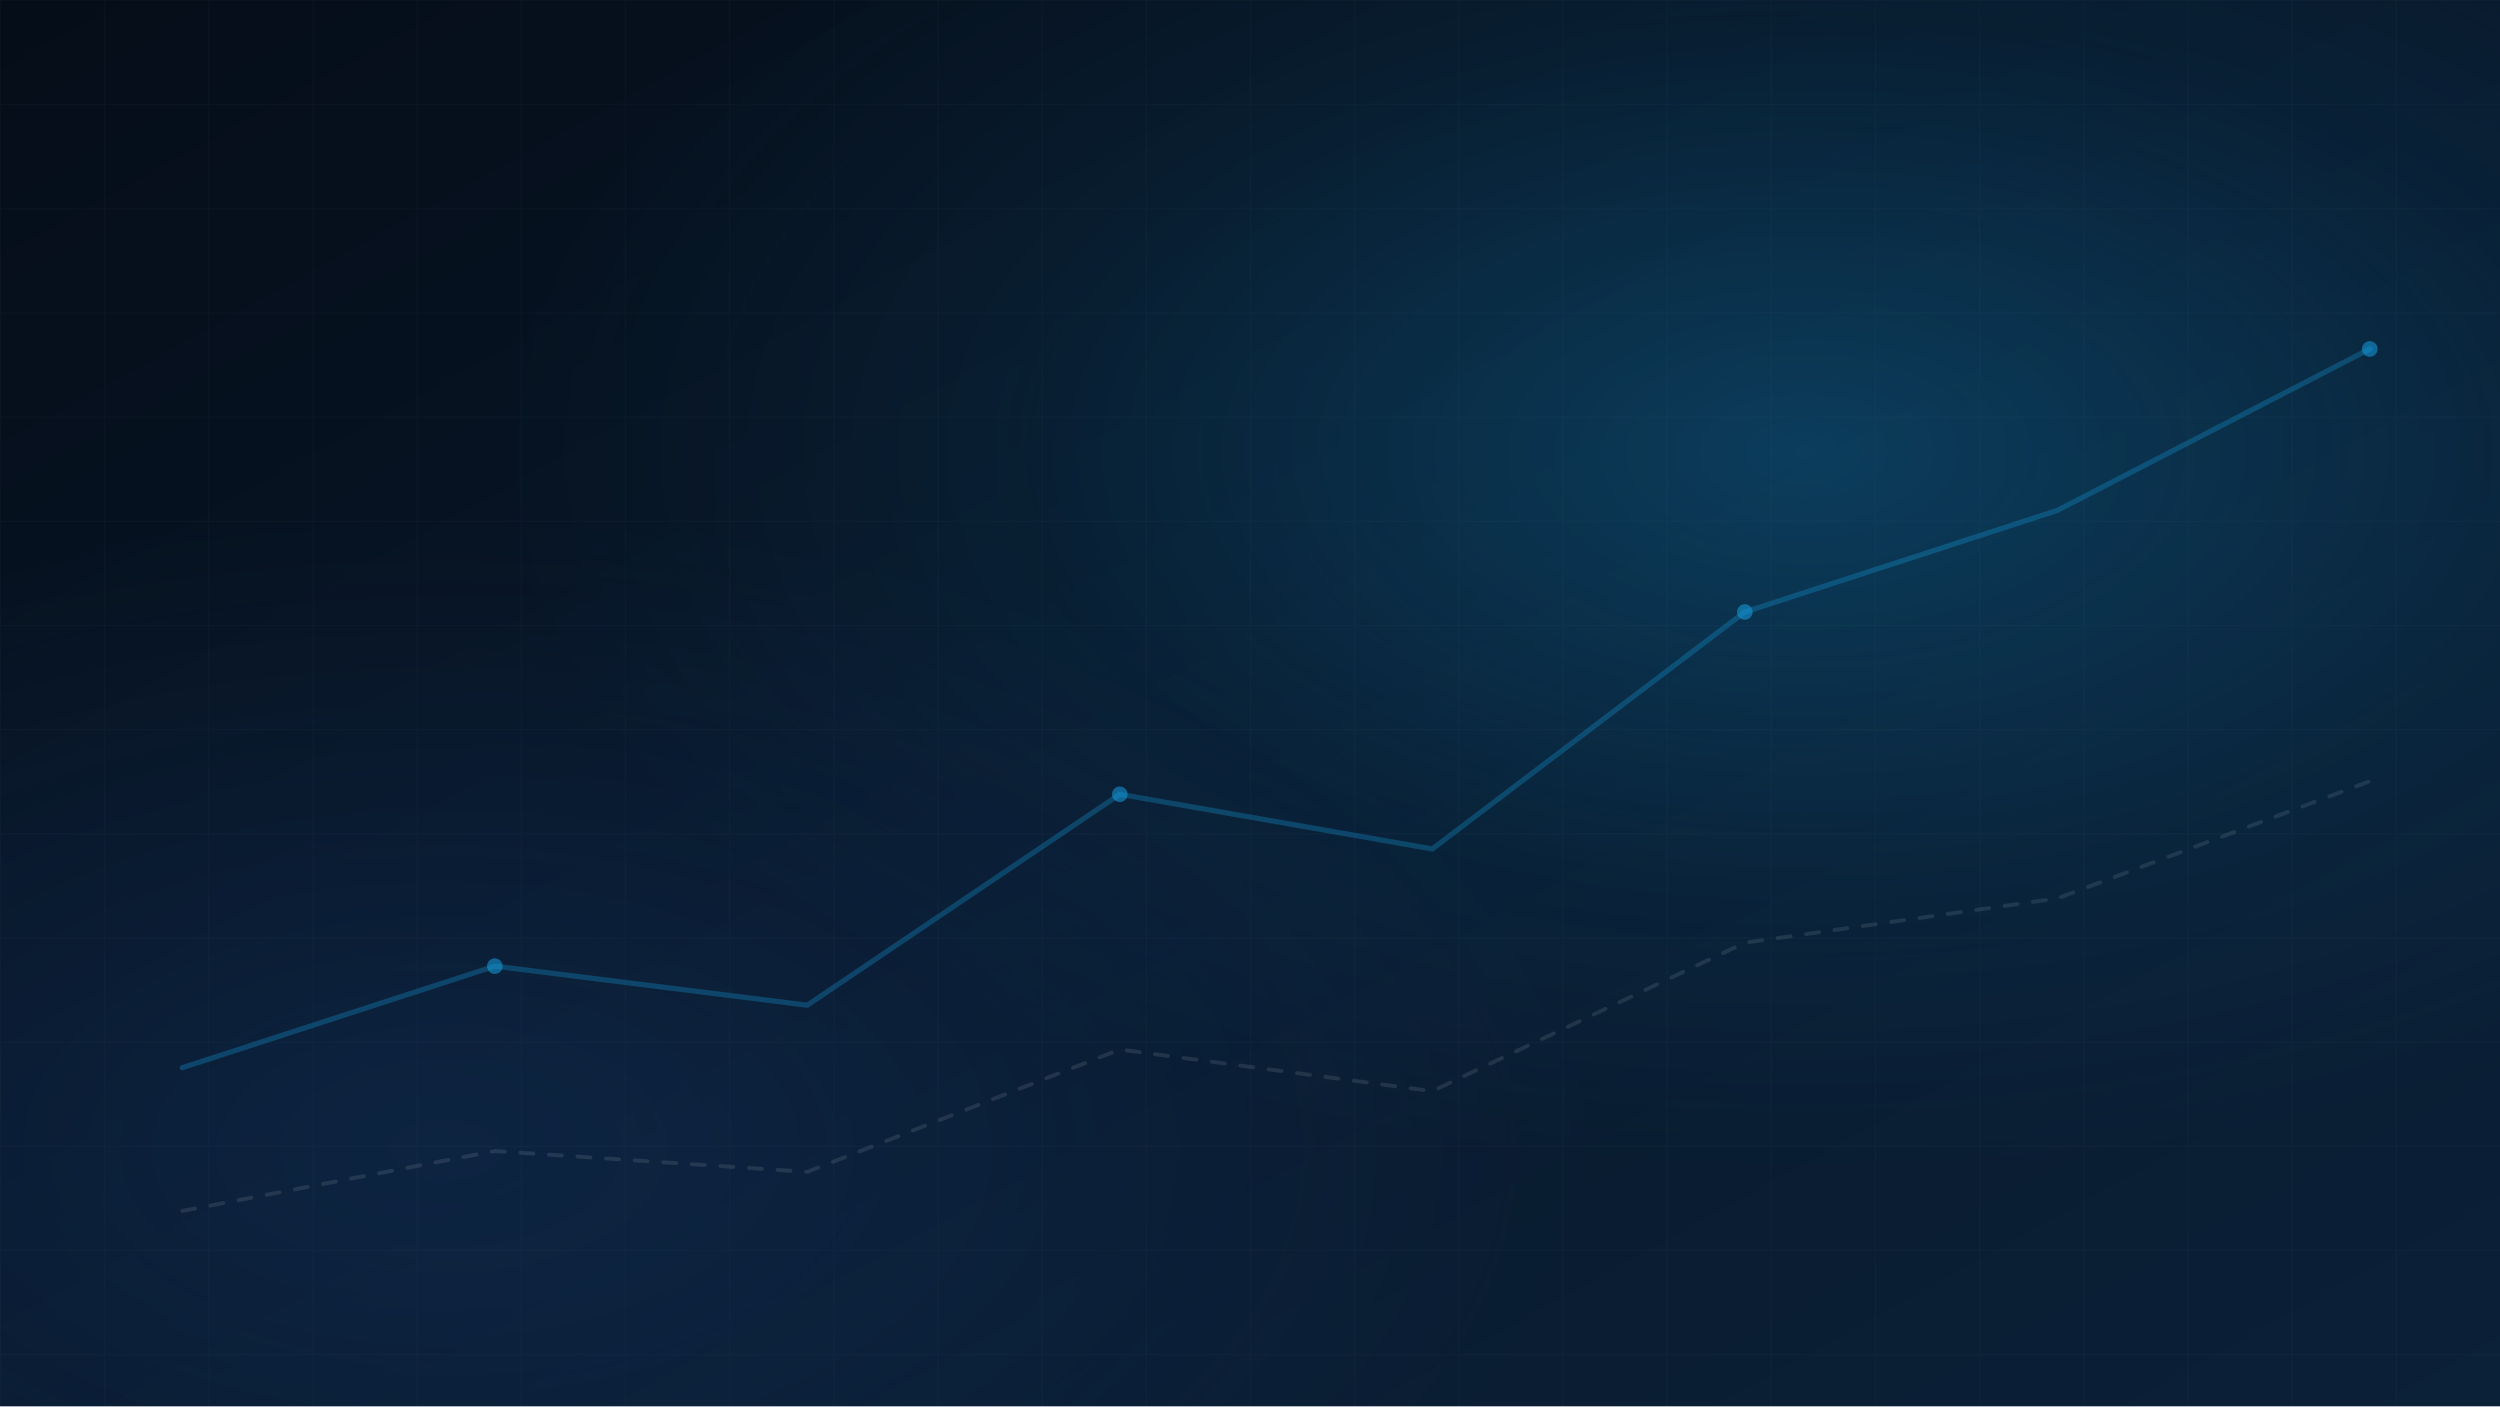
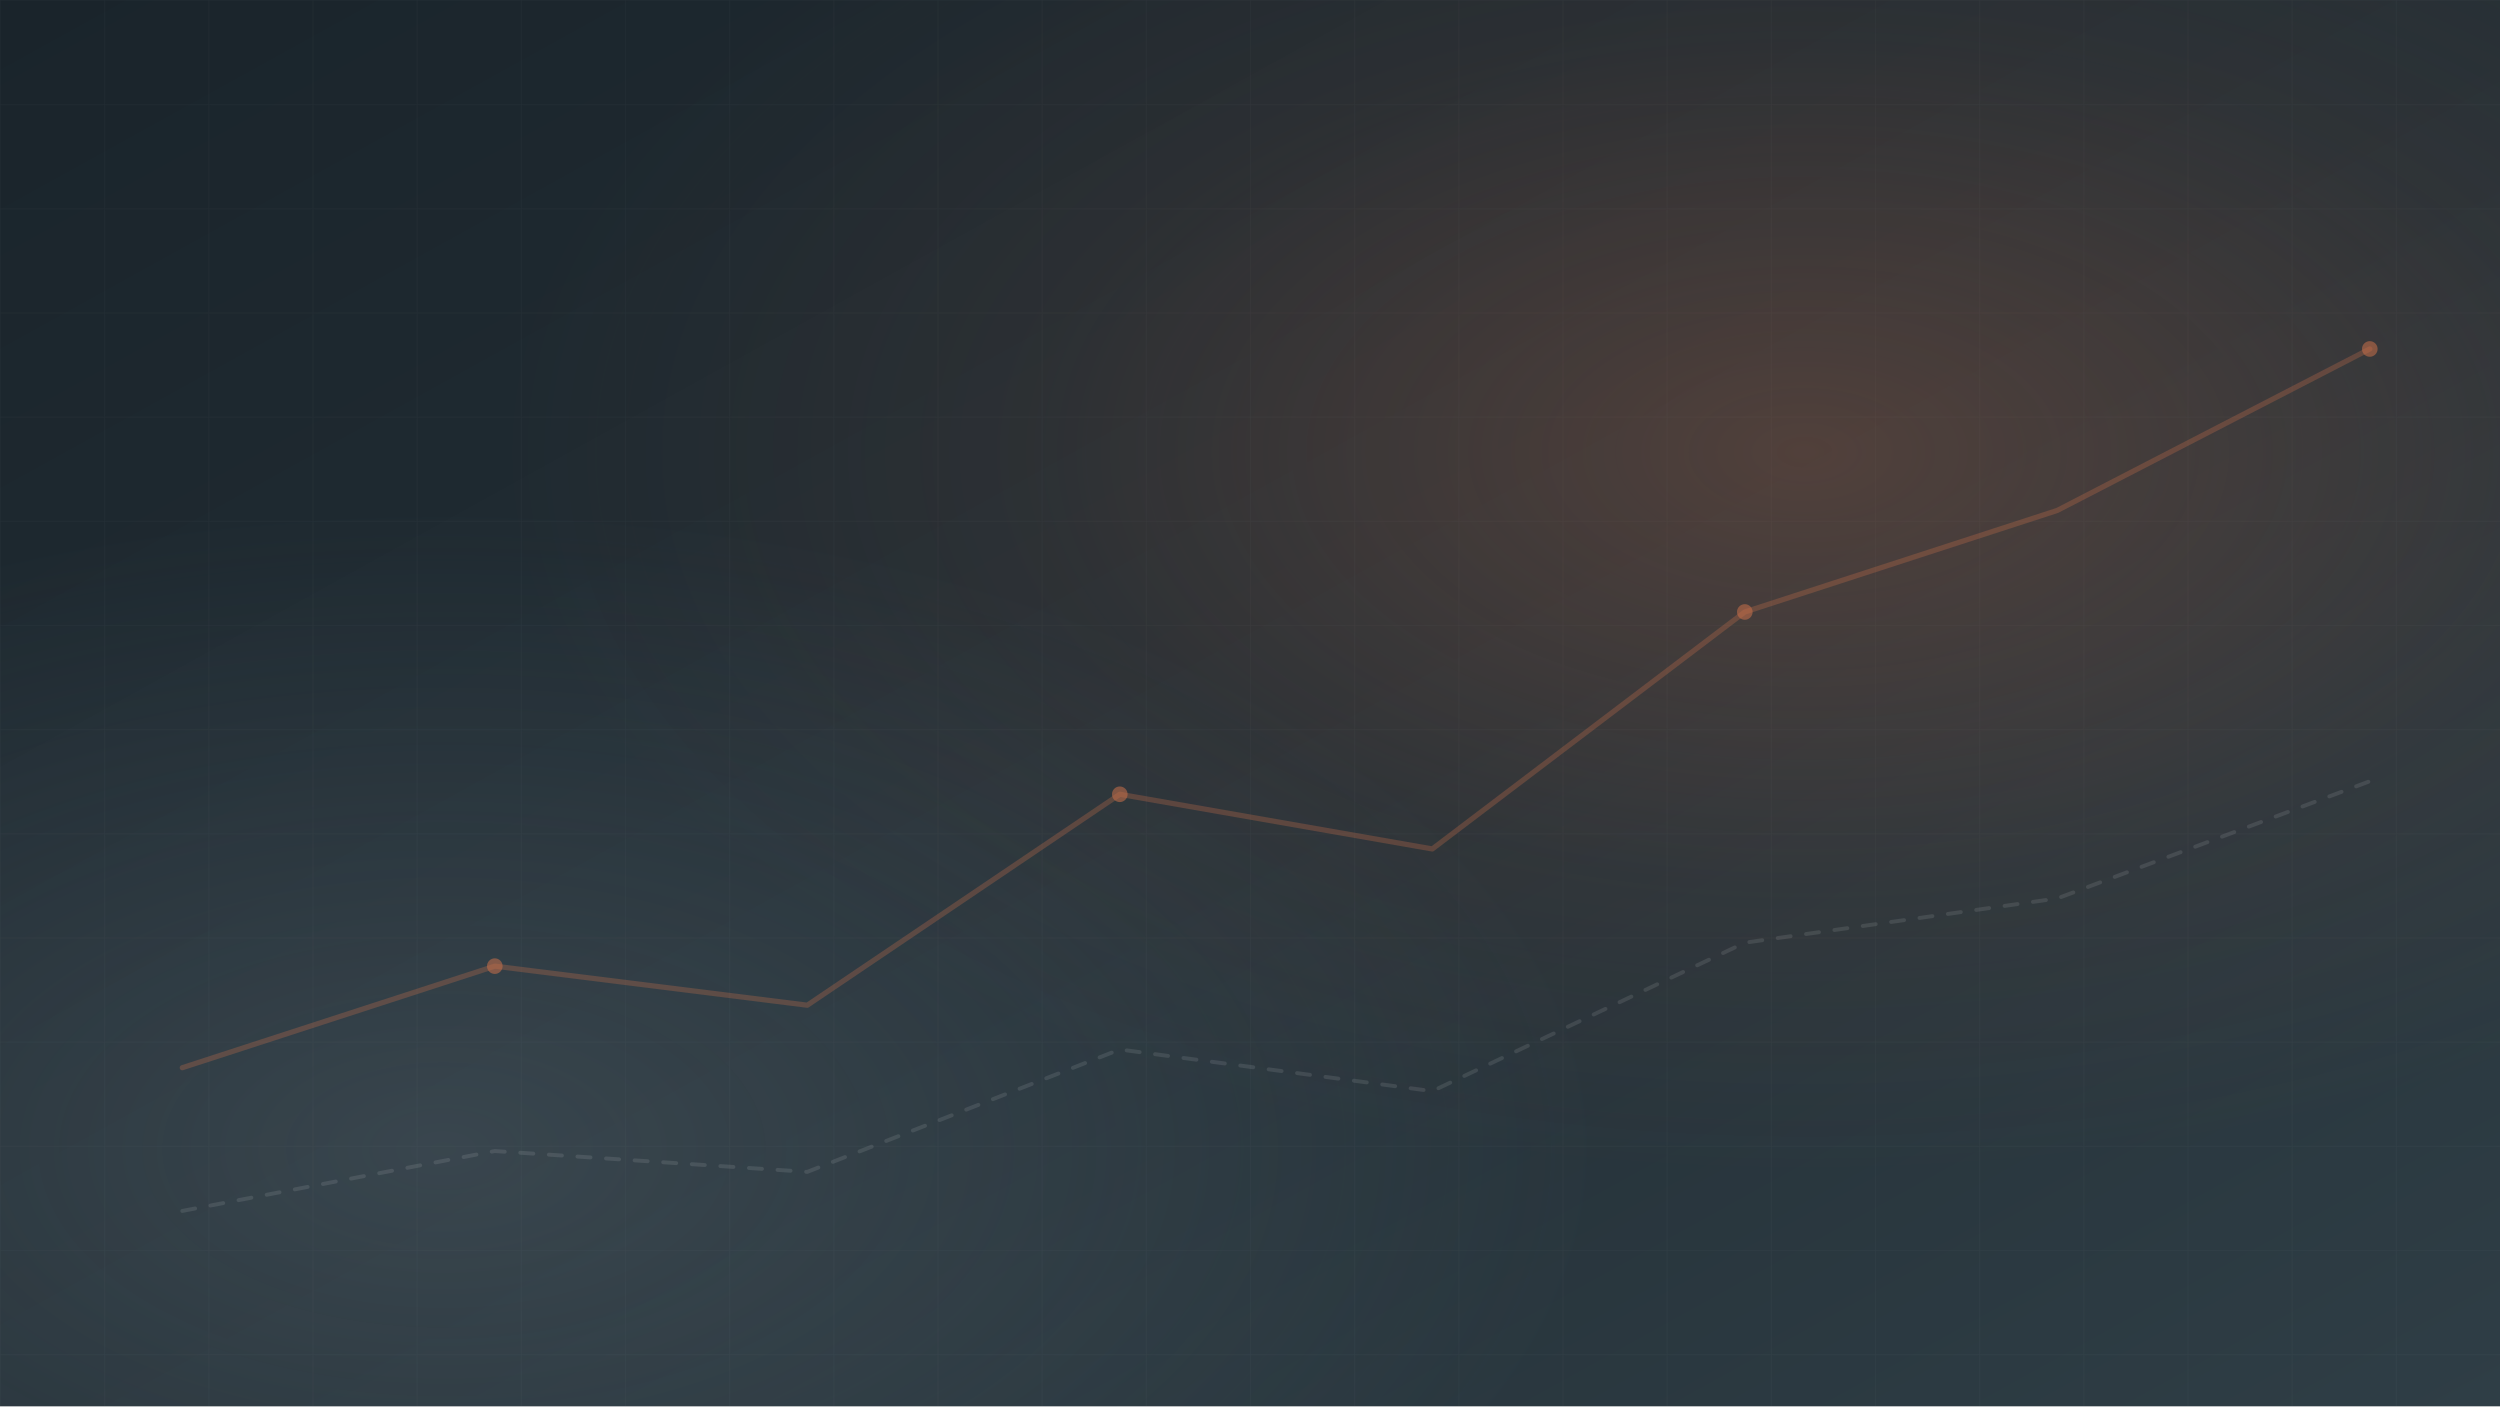
<svg xmlns="http://www.w3.org/2000/svg" width="1920" height="1080" viewBox="0 0 1920 1080" preserveAspectRatio="xMidYMid slice">
  <defs>
    <linearGradient id="base" x1="0" y1="0" x2="1" y2="1">
-       <stop offset="0%" stop-color="#050d18" />
-       <stop offset="55%" stop-color="#08182b" />
-       <stop offset="100%" stop-color="#0b2138" />
+       <stop offset="0%" stop-color="#1A242B" />
+       <stop offset="55%" stop-color="#232F36" />
+       <stop offset="100%" stop-color="#2F3E46" />
    </linearGradient>
    <radialGradient id="glow" cx="72%" cy="32%" r="52%">
-       <stop offset="0%" stop-color="#149ddd" stop-opacity="0.28" />
-       <stop offset="60%" stop-color="#149ddd" stop-opacity="0.07" />
-       <stop offset="100%" stop-color="#149ddd" stop-opacity="0" />
+       <stop offset="0%" stop-color="#C96F4A" stop-opacity="0.28" />
+       <stop offset="60%" stop-color="#C96F4A" stop-opacity="0.07" />
+       <stop offset="100%" stop-color="#C96F4A" stop-opacity="0" />
    </radialGradient>
    <radialGradient id="glow2" cx="18%" cy="82%" r="46%">
-       <stop offset="0%" stop-color="#1f5297" stop-opacity="0.22" />
-       <stop offset="100%" stop-color="#1f5297" stop-opacity="0" />
+       <stop offset="0%" stop-color="#8A9AA6" stop-opacity="0.22" />
+       <stop offset="100%" stop-color="#8A9AA6" stop-opacity="0" />
    </radialGradient>
    <pattern id="grid" width="80" height="80" patternUnits="userSpaceOnUse">
      <path d="M80 0H0V80" fill="none" stroke="#ffffff" stroke-opacity="0.035" stroke-width="1" />
    </pattern>
  </defs>
  <rect width="1920" height="1080" fill="url(#base)" />
  <rect width="1920" height="1080" fill="url(#grid)" />
  <rect width="1920" height="1080" fill="url(#glow)" />
  <rect width="1920" height="1080" fill="url(#glow2)" />
  <g fill="none" stroke-linecap="round" stroke-linejoin="round">
-     <polyline points="140,820 380,742 620,772 860,610 1100,652 1340,470 1580,392 1820,268" stroke="#149ddd" stroke-opacity="0.30" stroke-width="4" />
+     <polyline points="140,820 380,742 620,772 860,610 1100,652 1340,470 1580,392 1820,268" stroke="#C96F4A" stroke-opacity="0.30" stroke-width="4" />
    <polyline points="140,930 380,884 620,900 860,806 1100,838 1340,724 1580,690 1820,600" stroke="#ffffff" stroke-opacity="0.10" stroke-width="3" stroke-dasharray="10 12" />
  </g>
-   <g fill="#149ddd" fill-opacity="0.55">
+   <g fill="#C96F4A" fill-opacity="0.55">
    <circle cx="380" cy="742" r="6" />
    <circle cx="860" cy="610" r="6" />
    <circle cx="1340" cy="470" r="6" />
    <circle cx="1820" cy="268" r="6" />
  </g>
</svg>
